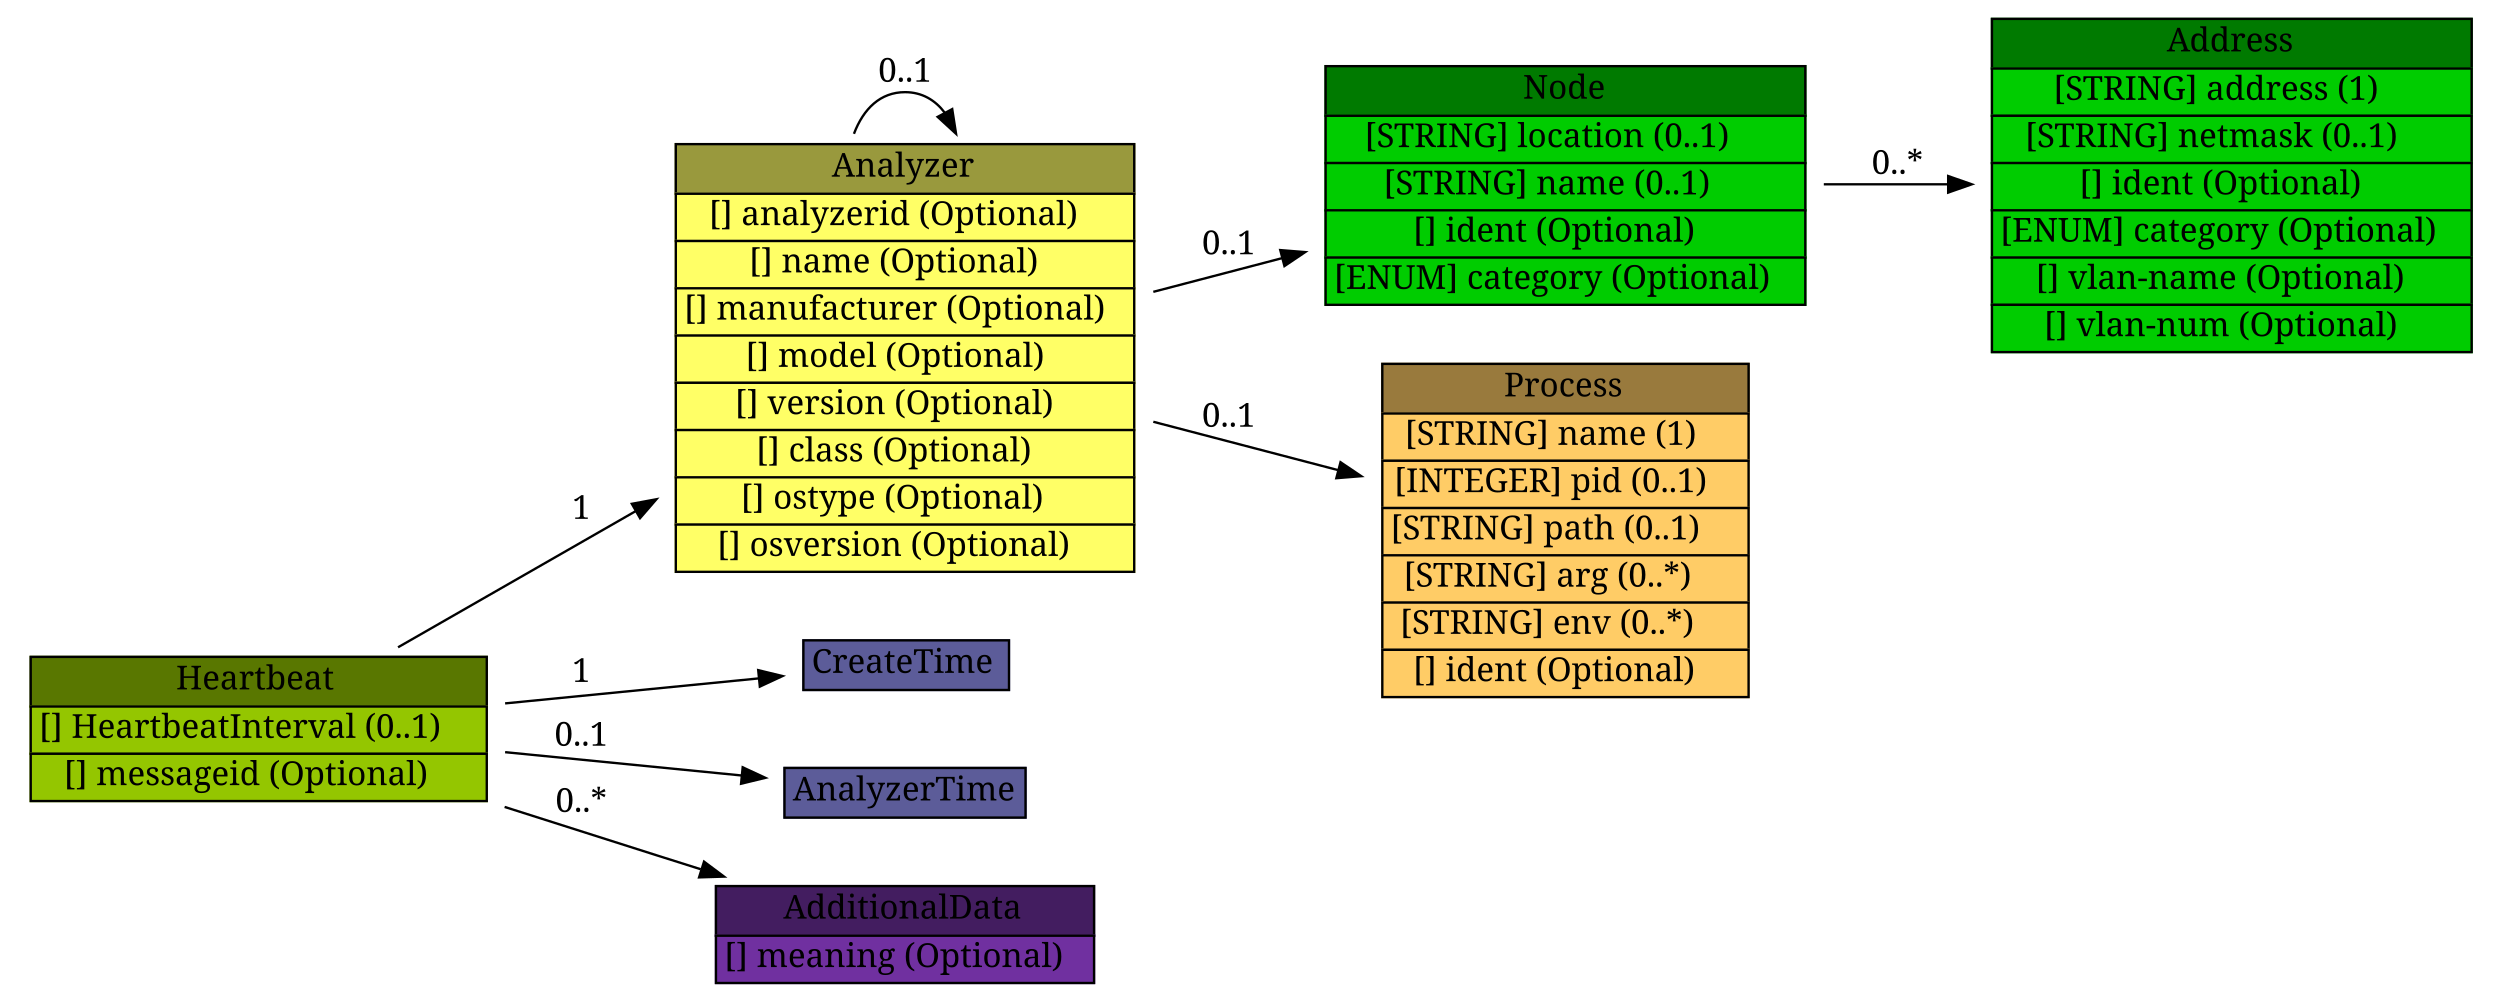
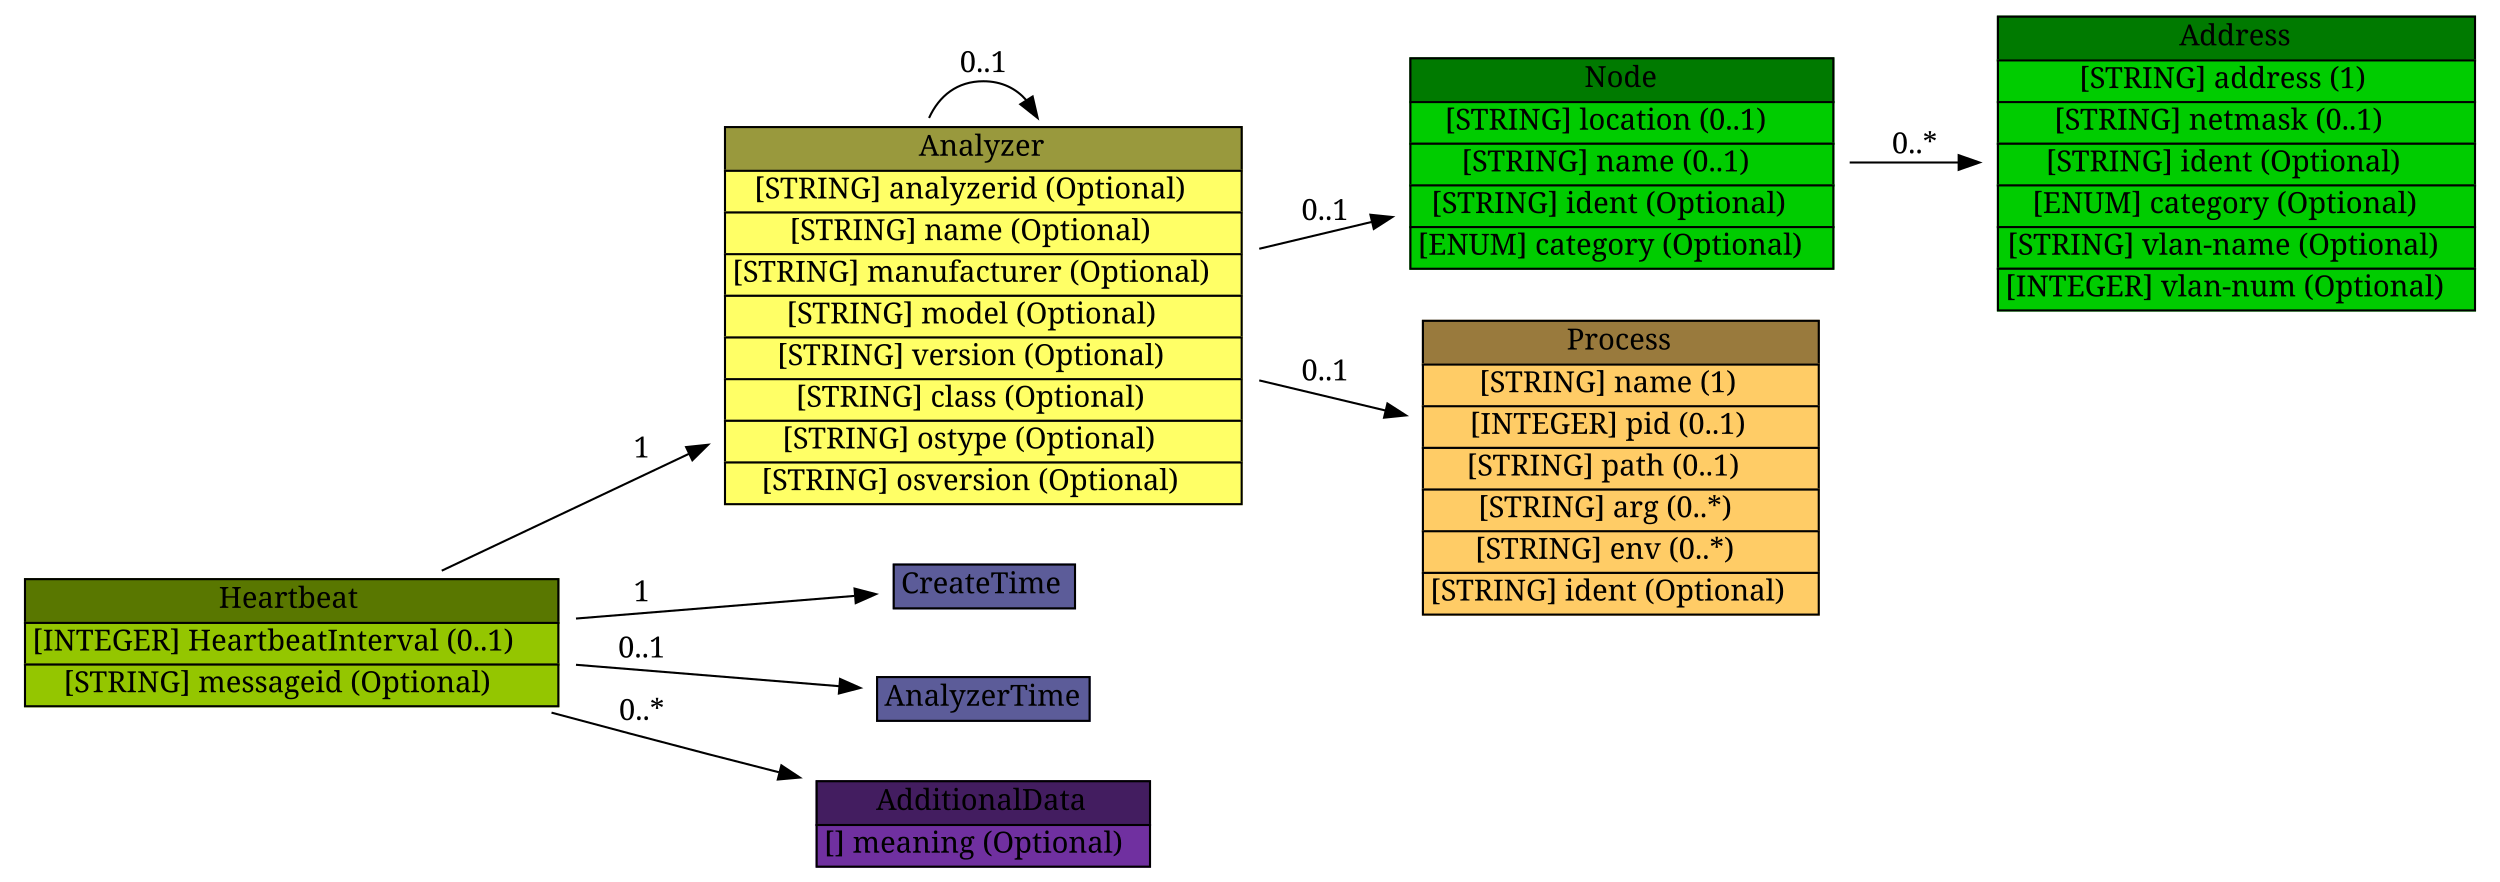
- <svg xmlns="http://www.w3.org/2000/svg" xmlns:xlink="http://www.w3.org/1999/xlink" width="1058pt" height="423pt" viewBox="0.00 0.00 1058.00 423.00">
+ <svg xmlns="http://www.w3.org/2000/svg" xmlns:xlink="http://www.w3.org/1999/xlink" width="1200pt" height="423pt" viewBox="0.00 0.00 1200.00 423.00">
  <g id="graph1" class="graph" transform="scale(1 1) rotate(0) translate(4 419)">
-     <polygon fill="white" stroke="white" points="-4,5 -4,-419 1055,-419 1055,5 -4,5" />
+     <polygon fill="white" stroke="white" points="-4,5 -4,-419 1197,-419 1197,5 -4,5" />
    <g id="node1" class="node">
      <a xlink:href="#" xlink:title="Analyzers use Heartbeat messages to indicate their current status to managers. Heartbeats are intended to be sent in a regular period, say, every ten minutes or every hour. The receipt of a Heartbeat message from an analyzer indicates to the manager that the analyzer is up and running; lack of a Heartbeat message (or more likely, lack of some number of consecutive Heartbeat messages) indicates that the analyzer or its network connection has failed. ">
-         <polygon fill="#597700" stroke="#597700" points="9,-120 9,-141 202,-141 202,-120 9,-120" />
-         <polygon fill="none" stroke="black" points="9,-120 9,-141 202,-141 202,-120 9,-120" />
-         <text text-anchor="start" x="70.5" y="-127.233" font-family="Times Roman,serif" font-size="14.00">Heartbeat</text>
+         <polygon fill="#597700" stroke="#597700" points="8,-120 8,-141 264,-141 264,-120 8,-120" />
+         <polygon fill="none" stroke="black" points="8,-120 8,-141 264,-141 264,-120 8,-120" />
+         <text text-anchor="start" x="101" y="-127.233" font-family="Times Roman,serif" font-size="14.00">Heartbeat</text>
      </a>
      <a xlink:href="#" xlink:title="The interval in seconds at which heartbeats are generated.">
-         <polygon fill="#94c600" stroke="#94c600" points="9,-100 9,-120 202,-120 202,-100 9,-100" />
-         <polygon fill="none" stroke="black" points="9,-100 9,-120 202,-120 202,-100 9,-100" />
-         <text text-anchor="start" x="12.5" y="-106.733" font-family="Times Roman,serif" font-size="14.00">[] HeartbeatInterval (0..1) </text>
+         <polygon fill="#94c600" stroke="#94c600" points="8,-100 8,-120 264,-120 264,-100 8,-100" />
+         <polygon fill="none" stroke="black" points="8,-100 8,-120 264,-120 264,-100 8,-100" />
+         <text text-anchor="start" x="11.5" y="-106.733" font-family="Times Roman,serif" font-size="14.00">[INTEGER] HeartbeatInterval (0..1) </text>
      </a>
      <a xlink:href="#" xlink:title="A unique identifier for the heartbeat; see Section 3.2.9.">
-         <polygon fill="#94c600" stroke="#94c600" points="9,-80 9,-100 202,-100 202,-80 9,-80" />
-         <polygon fill="none" stroke="black" points="9,-80 9,-100 202,-100 202,-80 9,-80" />
-         <text text-anchor="start" x="23" y="-86.733" font-family="Times Roman,serif" font-size="14.00">[] messageid (Optional) </text>
+         <polygon fill="#94c600" stroke="#94c600" points="8,-80 8,-100 264,-100 264,-80 8,-80" />
+         <polygon fill="none" stroke="black" points="8,-80 8,-100 264,-100 264,-80 8,-80" />
+         <text text-anchor="start" x="26.5" y="-86.733" font-family="Times Roman,serif" font-size="14.00">[STRING] messageid (Optional) </text>
      </a>
    </g>
    <g id="node2" class="node">
      <a xlink:href="#" xlink:title="The Analyzer class identifies the analyzer from which the Alert or Heartbeat message originates. Only one analyzer may be encoded for each alert or heartbeat, and that MUST be the analyzer at which the alert or heartbeat originated. Although the IDMEF data model does not prevent the use of hierarchical intrusion detection systems (where alerts get relayed up the tree), it does not provide any way to record the identity of the &quot;relay&quot; analyzers along the path from the originating analyzer to the manager that ultimately receives the alert. ">
-         <polygon fill="#99993d" stroke="#99993d" points="282,-337 282,-358 476,-358 476,-337 282,-337" />
-         <polygon fill="none" stroke="black" points="282,-337 282,-358 476,-358 476,-337 282,-337" />
-         <text text-anchor="start" x="348" y="-344.233" font-family="Times Roman,serif" font-size="14.00">Analyzer</text>
+         <polygon fill="#99993d" stroke="#99993d" points="344,-337 344,-358 592,-358 592,-337 344,-337" />
+         <polygon fill="none" stroke="black" points="344,-337 344,-358 592,-358 592,-337 344,-337" />
+         <text text-anchor="start" x="437" y="-344.233" font-family="Times Roman,serif" font-size="14.00">Analyzer</text>
      </a>
      <a xlink:href="#" xlink:title="(but see below).  A unique identifier for the analyzer; see Section 3.2.9.">
-         <polygon fill="#ffff66" stroke="#ffff66" points="282,-317 282,-337 476,-337 476,-317 282,-317" />
-         <polygon fill="none" stroke="black" points="282,-317 282,-337 476,-337 476,-317 282,-317" />
-         <text text-anchor="start" x="296" y="-323.733" font-family="Times Roman,serif" font-size="14.00">[] analyzerid (Optional) </text>
+         <polygon fill="#ffff66" stroke="#ffff66" points="344,-317 344,-337 592,-337 592,-317 344,-317" />
+         <polygon fill="none" stroke="black" points="344,-317 344,-337 592,-337 592,-317 344,-317" />
+         <text text-anchor="start" x="358" y="-323.733" font-family="Times Roman,serif" font-size="14.00">[STRING] analyzerid (Optional) </text>
      </a>
      <a xlink:href="#" xlink:title="An explicit name for the analyzer that may be easier to understand than the analyzerid.">
-         <polygon fill="#ffff66" stroke="#ffff66" points="282,-297 282,-317 476,-317 476,-297 282,-297" />
-         <polygon fill="none" stroke="black" points="282,-297 282,-317 476,-317 476,-297 282,-297" />
-         <text text-anchor="start" x="313" y="-303.733" font-family="Times Roman,serif" font-size="14.00">[] name (Optional) </text>
+         <polygon fill="#ffff66" stroke="#ffff66" points="344,-297 344,-317 592,-317 592,-297 344,-297" />
+         <polygon fill="none" stroke="black" points="344,-297 344,-317 592,-317 592,-297 344,-297" />
+         <text text-anchor="start" x="375" y="-303.733" font-family="Times Roman,serif" font-size="14.00">[STRING] name (Optional) </text>
      </a>
      <a xlink:href="#" xlink:title="The manufacturer of the analyzer software and/or hardware.">
-         <polygon fill="#ffff66" stroke="#ffff66" points="282,-277 282,-297 476,-297 476,-277 282,-277" />
-         <polygon fill="none" stroke="black" points="282,-277 282,-297 476,-297 476,-277 282,-277" />
-         <text text-anchor="start" x="285.5" y="-283.733" font-family="Times Roman,serif" font-size="14.00">[] manufacturer (Optional) </text>
+         <polygon fill="#ffff66" stroke="#ffff66" points="344,-277 344,-297 592,-297 592,-277 344,-277" />
+         <polygon fill="none" stroke="black" points="344,-277 344,-297 592,-297 592,-277 344,-277" />
+         <text text-anchor="start" x="347.5" y="-283.733" font-family="Times Roman,serif" font-size="14.00">[STRING] manufacturer (Optional) </text>
      </a>
      <a xlink:href="#" xlink:title="The model name/number of the analyzer software and/or hardware.">
-         <polygon fill="#ffff66" stroke="#ffff66" points="282,-257 282,-277 476,-277 476,-257 282,-257" />
-         <polygon fill="none" stroke="black" points="282,-257 282,-277 476,-277 476,-257 282,-257" />
-         <text text-anchor="start" x="311.5" y="-263.733" font-family="Times Roman,serif" font-size="14.00">[] model (Optional) </text>
+         <polygon fill="#ffff66" stroke="#ffff66" points="344,-257 344,-277 592,-277 592,-257 344,-257" />
+         <polygon fill="none" stroke="black" points="344,-257 344,-277 592,-277 592,-257 344,-257" />
+         <text text-anchor="start" x="373.5" y="-263.733" font-family="Times Roman,serif" font-size="14.00">[STRING] model (Optional) </text>
      </a>
      <a xlink:href="#" xlink:title="The version number of the analyzer software and/or hardware.">
-         <polygon fill="#ffff66" stroke="#ffff66" points="282,-237 282,-257 476,-257 476,-237 282,-237" />
-         <polygon fill="none" stroke="black" points="282,-237 282,-257 476,-257 476,-237 282,-237" />
-         <text text-anchor="start" x="307" y="-243.733" font-family="Times Roman,serif" font-size="14.00">[] version (Optional) </text>
+         <polygon fill="#ffff66" stroke="#ffff66" points="344,-237 344,-257 592,-257 592,-237 344,-237" />
+         <polygon fill="none" stroke="black" points="344,-237 344,-257 592,-257 592,-237 344,-237" />
+         <text text-anchor="start" x="369" y="-243.733" font-family="Times Roman,serif" font-size="14.00">[STRING] version (Optional) </text>
      </a>
      <a xlink:href="#" xlink:title="The class of analyzer software and/or hardware.">
-         <polygon fill="#ffff66" stroke="#ffff66" points="282,-217 282,-237 476,-237 476,-217 282,-217" />
-         <polygon fill="none" stroke="black" points="282,-217 282,-237 476,-237 476,-217 282,-217" />
-         <text text-anchor="start" x="316" y="-223.733" font-family="Times Roman,serif" font-size="14.00">[] class (Optional) </text>
+         <polygon fill="#ffff66" stroke="#ffff66" points="344,-217 344,-237 592,-237 592,-217 344,-217" />
+         <polygon fill="none" stroke="black" points="344,-217 344,-237 592,-237 592,-217 344,-217" />
+         <text text-anchor="start" x="378" y="-223.733" font-family="Times Roman,serif" font-size="14.00">[STRING] class (Optional) </text>
      </a>
      <a xlink:href="#" xlink:title="Operating system name.  On POSIX 1003.1 compliant systems, this is the value returned in utsname.sysname by the uname() system call, or the output of the &quot;uname -s&quot; command.">
-         <polygon fill="#ffff66" stroke="#ffff66" points="282,-197 282,-217 476,-217 476,-197 282,-197" />
-         <polygon fill="none" stroke="black" points="282,-197 282,-217 476,-217 476,-197 282,-197" />
-         <text text-anchor="start" x="309.5" y="-203.733" font-family="Times Roman,serif" font-size="14.00">[] ostype (Optional) </text>
+         <polygon fill="#ffff66" stroke="#ffff66" points="344,-197 344,-217 592,-217 592,-197 344,-197" />
+         <polygon fill="none" stroke="black" points="344,-197 344,-217 592,-217 592,-197 344,-197" />
+         <text text-anchor="start" x="371.5" y="-203.733" font-family="Times Roman,serif" font-size="14.00">[STRING] ostype (Optional) </text>
      </a>
      <a xlink:href="#" xlink:title="Operating system version.  On POSIX 1003.1 compliant systems, this is the value returned in utsname.release by the uname() system call, or the output of the &quot;uname -r&quot; command.">
-         <polygon fill="#ffff66" stroke="#ffff66" points="282,-177 282,-197 476,-197 476,-177 282,-177" />
-         <polygon fill="none" stroke="black" points="282,-177 282,-197 476,-197 476,-177 282,-177" />
-         <text text-anchor="start" x="299.5" y="-183.733" font-family="Times Roman,serif" font-size="14.00">[] osversion (Optional) </text>
+         <polygon fill="#ffff66" stroke="#ffff66" points="344,-177 344,-197 592,-197 592,-177 344,-177" />
+         <polygon fill="none" stroke="black" points="344,-177 344,-197 592,-197 592,-177 344,-177" />
+         <text text-anchor="start" x="361.5" y="-183.733" font-family="Times Roman,serif" font-size="14.00">[STRING] osversion (Optional) </text>
      </a>
    </g>
    <g id="edge10" class="edge">
-       <path fill="none" stroke="black" d="M164.454,-145.067C193.909,-161.944 230.494,-182.907 265.063,-202.715" />
-       <polygon fill="black" stroke="black" points="263.386,-205.788 273.802,-207.722 266.866,-199.714 263.386,-205.788" />
-       <text text-anchor="middle" x="242" y="-199.4" font-family="Times Roman,serif" font-size="14.00">1</text>
+       <path fill="none" stroke="black" d="M208.039,-145.067C242.79,-161.5 285.733,-181.807 326.635,-201.15" />
+       <polygon fill="black" stroke="black" points="325.339,-204.408 335.876,-205.519 328.332,-198.08 325.339,-204.408" />
+       <text text-anchor="middle" x="304" y="-199.4" font-family="Times Roman,serif" font-size="14.00">1</text>
    </g>
    <g id="node11" class="node">
      <a xlink:href="#" xlink:title="The CreateTime class is used to indicate the date and time the alert or heartbeat was created by the analyzer. ">
-         <polygon fill="#5c5c99" stroke="#5c5c99" points="336,-127 336,-148 423,-148 423,-127 336,-127" />
-         <polygon fill="none" stroke="black" points="336,-127 336,-148 423,-148 423,-127 336,-127" />
-         <text text-anchor="start" x="339.5" y="-134.233" font-family="Times Roman,serif" font-size="14.00">CreateTime</text>
+         <polygon fill="#5c5c99" stroke="#5c5c99" points="425,-127 425,-148 512,-148 512,-127 425,-127" />
+         <polygon fill="none" stroke="black" points="425,-127 425,-148 512,-148 512,-127 425,-127" />
+         <text text-anchor="start" x="428.5" y="-134.233" font-family="Times Roman,serif" font-size="14.00">CreateTime</text>
      </a>
    </g>
    <g id="edge12" class="edge">
-       <path fill="none" stroke="black" d="M209.76,-121.323C246.022,-124.896 285.479,-128.784 317.166,-131.907" />
-       <polygon fill="black" stroke="black" points="316.872,-135.395 327.167,-132.892 317.558,-128.428 316.872,-135.395" />
-       <text text-anchor="middle" x="242" y="-130.4" font-family="Times Roman,serif" font-size="14.00">1</text>
+       <path fill="none" stroke="black" d="M272.474,-122.099C318.902,-125.875 368.514,-129.909 406.146,-132.97" />
+       <polygon fill="black" stroke="black" points="406.179,-136.484 416.43,-133.806 406.746,-129.507 406.179,-136.484" />
+       <text text-anchor="middle" x="304" y="-130.4" font-family="Times Roman,serif" font-size="14.00">1</text>
    </g>
    <g id="node13" class="node">
      <a xlink:href="#" xlink:title="The AnalyzerTime class is used to indicate the current date and time on the analyzer. Its values should be filled in as late as possible in the message transmission process, ideally immediately before placing the message &quot;on the wire&quot;. ">
-         <polygon fill="#5c5c99" stroke="#5c5c99" points="328,-73 328,-94 430,-94 430,-73 328,-73" />
-         <polygon fill="none" stroke="black" points="328,-73 328,-94 430,-94 430,-73 328,-73" />
-         <text text-anchor="start" x="331.5" y="-80.233" font-family="Times Roman,serif" font-size="14.00">AnalyzerTime</text>
+         <polygon fill="#5c5c99" stroke="#5c5c99" points="417,-73 417,-94 519,-94 519,-73 417,-73" />
+         <polygon fill="none" stroke="black" points="417,-73 417,-94 519,-94 519,-73 417,-73" />
+         <text text-anchor="start" x="420.5" y="-80.233" font-family="Times Roman,serif" font-size="14.00">AnalyzerTime</text>
      </a>
    </g>
    <g id="edge14" class="edge">
-       <path fill="none" stroke="black" d="M209.76,-100.677C243.287,-97.373 279.543,-93.8 309.866,-90.812" />
-       <polygon fill="black" stroke="black" points="310.301,-94.287 319.909,-89.823 309.614,-87.32 310.301,-94.287" />
-       <text text-anchor="middle" x="242" y="-103.4" font-family="Times Roman,serif" font-size="14.00">0..1</text>
+       <path fill="none" stroke="black" d="M272.474,-99.901C315.96,-96.365 362.238,-92.601 398.85,-89.624" />
+       <polygon fill="black" stroke="black" points="399.226,-93.105 408.91,-88.805 398.659,-86.128 399.226,-93.105" />
+       <text text-anchor="middle" x="304" y="-103.4" font-family="Times Roman,serif" font-size="14.00">0..1</text>
    </g>
    <g id="node15" class="node">
      <a xlink:href="#" xlink:title="The AdditionalData class is used to provide information that cannot be represented by the data model. AdditionalData can be used to provide atomic data (integers, strings, etc.) in cases where only small amounts of additional information need to be sent; it can also be used to extend the data model and the DTD to support the transmission of complex data (such as packet headers). Detailed instructions for extending the data model and the DTD are provided in Section 5. ">
-         <polygon fill="#431d60" stroke="#431d60" points="299,-23 299,-44 459,-44 459,-23 299,-23" />
-         <polygon fill="none" stroke="black" points="299,-23 299,-44 459,-44 459,-23 299,-23" />
-         <text text-anchor="start" x="327.5" y="-30.233" font-family="Times Roman,serif" font-size="14.00">AdditionalData</text>
+         <polygon fill="#431d60" stroke="#431d60" points="388,-23 388,-44 548,-44 548,-23 388,-23" />
+         <polygon fill="none" stroke="black" points="388,-23 388,-44 548,-44 548,-23 388,-23" />
+         <text text-anchor="start" x="416.5" y="-30.233" font-family="Times Roman,serif" font-size="14.00">AdditionalData</text>
      </a>
      <a xlink:href="#" xlink:title="A string describing the meaning of the element content. These values will be vendor/implementation dependent; the method for ensuring that managers understand the strings sent by analyzers is outside the scope of this specification.  A list of acceptable meaning keywords is not within the scope of the document, although later versions may undertake to establish such a list.">
-         <polygon fill="#7030a0" stroke="#7030a0" points="299,-3 299,-23 459,-23 459,-3 299,-3" />
-         <polygon fill="none" stroke="black" points="299,-3 299,-23 459,-23 459,-3 299,-3" />
-         <text text-anchor="start" x="302.5" y="-9.733" font-family="Times Roman,serif" font-size="14.00">[] meaning (Optional) </text>
+         <polygon fill="#7030a0" stroke="#7030a0" points="388,-3 388,-23 548,-23 548,-3 388,-3" />
+         <polygon fill="none" stroke="black" points="388,-3 388,-23 548,-23 548,-3 388,-3" />
+         <text text-anchor="start" x="391.5" y="-9.733" font-family="Times Roman,serif" font-size="14.00">[] meaning (Optional) </text>
      </a>
    </g>
    <g id="edge16" class="edge">
-       <path fill="none" stroke="black" d="M209.551,-77.508C230.87,-70.702 253.153,-63.607 274,-57 280.037,-55.087 286.27,-53.116 292.548,-51.135" />
-       <polygon fill="black" stroke="black" points="293.944,-54.364 302.428,-48.019 291.839,-47.688 293.944,-54.364" />
-       <text text-anchor="middle" x="242" y="-75.4" font-family="Times Roman,serif" font-size="14.00">0..*</text>
+       <path fill="none" stroke="black" d="M260.729,-76.936C285.64,-70.242 311.634,-63.335 336,-57 346.963,-54.15 358.451,-51.21 369.881,-48.313" />
+       <polygon fill="black" stroke="black" points="371.06,-51.625 379.897,-45.782 369.345,-44.839 371.06,-51.625" />
+       <text text-anchor="middle" x="304" y="-73.4" font-family="Times Roman,serif" font-size="14.00">0..*</text>
    </g>
    <g id="edge8" class="edge">
-       <path fill="none" stroke="black" d="M357.391,-362.373C361.438,-373.068 368.641,-380 379,-380 386.122,-380 391.752,-376.724 395.891,-371.201" />
-       <polygon fill="black" stroke="black" points="398.982,-372.842 400.609,-362.373 392.808,-369.542 398.982,-372.842" />
-       <text text-anchor="middle" x="379" y="-384.4" font-family="Times Roman,serif" font-size="14.00">0..1</text>
+       <path fill="none" stroke="black" d="M441.942,-362.373C446.822,-373.068 455.508,-380 468,-380 476.784,-380 483.685,-376.573 488.706,-370.821" />
+       <polygon fill="black" stroke="black" points="491.662,-372.693 494.058,-362.373 485.749,-368.947 491.662,-372.693" />
+       <text text-anchor="middle" x="468" y="-384.4" font-family="Times Roman,serif" font-size="14.00">0..1</text>
    </g>
    <g id="node3" class="node">
      <a xlink:href="#" xlink:title="The Node class is used to identify hosts and other network devices (routers, switches, etc.). ">
-         <polygon fill="#007a00" stroke="#007a00" points="557,-370 557,-391 760,-391 760,-370 557,-370" />
-         <polygon fill="none" stroke="black" points="557,-370 557,-391 760,-391 760,-370 557,-370" />
-         <text text-anchor="start" x="640.5" y="-377.233" font-family="Times Roman,serif" font-size="14.00">Node</text>
+         <polygon fill="#007a00" stroke="#007a00" points="673,-370 673,-391 876,-391 876,-370 673,-370" />
+         <polygon fill="none" stroke="black" points="673,-370 673,-391 876,-391 876,-370 673,-370" />
+         <text text-anchor="start" x="756.5" y="-377.233" font-family="Times Roman,serif" font-size="14.00">Node</text>
      </a>
      <a xlink:href="#" xlink:title="The location of the equipment.">
-         <polygon fill="#00cc00" stroke="#00cc00" points="557,-350 557,-370 760,-370 760,-350 557,-350" />
-         <polygon fill="none" stroke="black" points="557,-350 557,-370 760,-370 760,-350 557,-350" />
-         <text text-anchor="start" x="573.5" y="-356.733" font-family="Times Roman,serif" font-size="14.00">[STRING] location (0..1) </text>
+         <polygon fill="#00cc00" stroke="#00cc00" points="673,-350 673,-370 876,-370 876,-350 673,-350" />
+         <polygon fill="none" stroke="black" points="673,-350 673,-370 876,-370 876,-350 673,-350" />
+         <text text-anchor="start" x="689.5" y="-356.733" font-family="Times Roman,serif" font-size="14.00">[STRING] location (0..1) </text>
      </a>
      <a xlink:href="#" xlink:title="The name of the equipment.  This information MUST be provided if no Address information is given.">
-         <polygon fill="#00cc00" stroke="#00cc00" points="557,-330 557,-350 760,-350 760,-330 557,-330" />
-         <polygon fill="none" stroke="black" points="557,-330 557,-350 760,-350 760,-330 557,-330" />
-         <text text-anchor="start" x="581.5" y="-336.733" font-family="Times Roman,serif" font-size="14.00">[STRING] name (0..1) </text>
+         <polygon fill="#00cc00" stroke="#00cc00" points="673,-330 673,-350 876,-350 876,-330 673,-330" />
+         <polygon fill="none" stroke="black" points="673,-330 673,-350 876,-350 876,-330 673,-330" />
+         <text text-anchor="start" x="697.5" y="-336.733" font-family="Times Roman,serif" font-size="14.00">[STRING] name (0..1) </text>
      </a>
      <a xlink:href="#" xlink:title="A unique identifier for the node; see Section 3.2.9.">
-         <polygon fill="#00cc00" stroke="#00cc00" points="557,-310 557,-330 760,-330 760,-310 557,-310" />
-         <polygon fill="none" stroke="black" points="557,-310 557,-330 760,-330 760,-310 557,-310" />
-         <text text-anchor="start" x="594" y="-316.733" font-family="Times Roman,serif" font-size="14.00">[] ident (Optional) </text>
+         <polygon fill="#00cc00" stroke="#00cc00" points="673,-310 673,-330 876,-330 876,-310 673,-310" />
+         <polygon fill="none" stroke="black" points="673,-310 673,-330 876,-330 876,-310 673,-310" />
+         <text text-anchor="start" x="683" y="-316.733" font-family="Times Roman,serif" font-size="14.00">[STRING] ident (Optional) </text>
      </a>
      <a xlink:href="#" xlink:title="The &quot;domain&quot; from which the name information was obtained, if relevant.  The permitted values for this attribute are shown in the table below.  The default value is &quot;unknown&quot;. (See also Section 10 for extensions to the table.)">
-         <polygon fill="#00cc00" stroke="#00cc00" points="557,-290 557,-310 760,-310 760,-290 557,-290" />
-         <polygon fill="none" stroke="black" points="557,-290 557,-310 760,-310 760,-290 557,-290" />
-         <text text-anchor="start" x="560.5" y="-296.733" font-family="Times Roman,serif" font-size="14.00">[ENUM] category (Optional) </text>
+         <polygon fill="#00cc00" stroke="#00cc00" points="673,-290 673,-310 876,-310 876,-290 673,-290" />
+         <polygon fill="none" stroke="black" points="673,-290 673,-310 876,-310 876,-290 673,-290" />
+         <text text-anchor="start" x="676.5" y="-296.733" font-family="Times Roman,serif" font-size="14.00">[ENUM] category (Optional) </text>
      </a>
    </g>
    <g id="edge4" class="edge">
-       <path fill="none" stroke="black" d="M484.08,-295.494C501.888,-300.153 520.493,-305.022 538.635,-309.768" />
-       <polygon fill="black" stroke="black" points="537.803,-313.168 548.364,-312.314 539.575,-306.396 537.803,-313.168" />
-       <text text-anchor="middle" x="516" y="-311.4" font-family="Times Roman,serif" font-size="14.00">0..1</text>
+       <path fill="none" stroke="black" d="M600.436,-299.594C618.426,-303.886 636.802,-308.27 654.545,-312.503" />
+       <polygon fill="black" stroke="black" points="653.791,-315.921 664.331,-314.837 655.416,-309.112 653.791,-315.921" />
+       <text text-anchor="middle" x="632" y="-313.4" font-family="Times Roman,serif" font-size="14.00">0..1</text>
    </g>
    <g id="node7" class="node">
      <a xlink:href="#" xlink:title="The Process class is used to describe processes being executed on sources, targets, and analyzers. ">
-         <polygon fill="#997a3d" stroke="#997a3d" points="581,-244 581,-265 736,-265 736,-244 581,-244" />
-         <polygon fill="none" stroke="black" points="581,-244 581,-265 736,-265 736,-244 581,-244" />
-         <text text-anchor="start" x="632.5" y="-251.233" font-family="Times Roman,serif" font-size="14.00">Process</text>
+         <polygon fill="#997a3d" stroke="#997a3d" points="679,-244 679,-265 869,-265 869,-244 679,-244" />
+         <polygon fill="none" stroke="black" points="679,-244 679,-265 869,-265 869,-244 679,-244" />
+         <text text-anchor="start" x="748" y="-251.233" font-family="Times Roman,serif" font-size="14.00">Process</text>
      </a>
      <a xlink:href="#" xlink:title="The name of the program being executed. This is a short name; path and argument information are provided elsewhere.">
-         <polygon fill="#ffcc66" stroke="#ffcc66" points="581,-224 581,-244 736,-244 736,-224 581,-224" />
-         <polygon fill="none" stroke="black" points="581,-224 581,-244 736,-244 736,-224 581,-224" />
-         <text text-anchor="start" x="590.5" y="-230.733" font-family="Times Roman,serif" font-size="14.00">[STRING] name (1) </text>
+         <polygon fill="#ffcc66" stroke="#ffcc66" points="679,-224 679,-244 869,-244 869,-224 679,-224" />
+         <polygon fill="none" stroke="black" points="679,-224 679,-244 869,-244 869,-224 679,-224" />
+         <text text-anchor="start" x="706" y="-230.733" font-family="Times Roman,serif" font-size="14.00">[STRING] name (1) </text>
      </a>
      <a xlink:href="#" xlink:title="The process identifier of the process.">
-         <polygon fill="#ffcc66" stroke="#ffcc66" points="581,-204 581,-224 736,-224 736,-204 581,-204" />
-         <polygon fill="none" stroke="black" points="581,-204 581,-224 736,-224 736,-204 581,-204" />
-         <text text-anchor="start" x="586" y="-210.733" font-family="Times Roman,serif" font-size="14.00">[INTEGER] pid (0..1) </text>
+         <polygon fill="#ffcc66" stroke="#ffcc66" points="679,-204 679,-224 869,-224 869,-204 679,-204" />
+         <polygon fill="none" stroke="black" points="679,-204 679,-224 869,-224 869,-204 679,-204" />
+         <text text-anchor="start" x="701.5" y="-210.733" font-family="Times Roman,serif" font-size="14.00">[INTEGER] pid (0..1) </text>
      </a>
      <a xlink:href="#" xlink:title="The full path of the program being executed.">
-         <polygon fill="#ffcc66" stroke="#ffcc66" points="581,-184 581,-204 736,-204 736,-184 581,-184" />
-         <polygon fill="none" stroke="black" points="581,-184 581,-204 736,-204 736,-184 581,-184" />
-         <text text-anchor="start" x="584.5" y="-190.733" font-family="Times Roman,serif" font-size="14.00">[STRING] path (0..1) </text>
+         <polygon fill="#ffcc66" stroke="#ffcc66" points="679,-184 679,-204 869,-204 869,-184 679,-184" />
+         <polygon fill="none" stroke="black" points="679,-184 679,-204 869,-204 869,-184 679,-184" />
+         <text text-anchor="start" x="700" y="-190.733" font-family="Times Roman,serif" font-size="14.00">[STRING] path (0..1) </text>
      </a>
      <a xlink:href="#" xlink:title="A command-line argument to the program. Multiple arguments may be specified (they are assumed to have occurred in the same order they are provided) with multiple uses of arg.">
-         <polygon fill="#ffcc66" stroke="#ffcc66" points="581,-164 581,-184 736,-184 736,-164 581,-164" />
-         <polygon fill="none" stroke="black" points="581,-164 581,-184 736,-184 736,-164 581,-164" />
-         <text text-anchor="start" x="590" y="-170.733" font-family="Times Roman,serif" font-size="14.00">[STRING] arg (0..*) </text>
+         <polygon fill="#ffcc66" stroke="#ffcc66" points="679,-164 679,-184 869,-184 869,-164 679,-164" />
+         <polygon fill="none" stroke="black" points="679,-164 679,-184 869,-184 869,-164 679,-164" />
+         <text text-anchor="start" x="705.5" y="-170.733" font-family="Times Roman,serif" font-size="14.00">[STRING] arg (0..*) </text>
      </a>
      <a xlink:href="#" xlink:title="An environment string associated with the process; generally of the format &quot;VARIABLE=value&quot;.  Multiple environment strings may be specified with multiple uses of env.">
-         <polygon fill="#ffcc66" stroke="#ffcc66" points="581,-144 581,-164 736,-164 736,-144 581,-144" />
-         <polygon fill="none" stroke="black" points="581,-144 581,-164 736,-164 736,-144 581,-144" />
-         <text text-anchor="start" x="588.5" y="-150.733" font-family="Times Roman,serif" font-size="14.00">[STRING] env (0..*) </text>
+         <polygon fill="#ffcc66" stroke="#ffcc66" points="679,-144 679,-164 869,-164 869,-144 679,-144" />
+         <polygon fill="none" stroke="black" points="679,-144 679,-164 869,-164 869,-144 679,-144" />
+         <text text-anchor="start" x="704" y="-150.733" font-family="Times Roman,serif" font-size="14.00">[STRING] env (0..*) </text>
      </a>
      <a xlink:href="#" xlink:title="A unique identifier for the process; see Section 3.2.9.">
-         <polygon fill="#ffcc66" stroke="#ffcc66" points="581,-124 581,-144 736,-144 736,-124 581,-124" />
-         <polygon fill="none" stroke="black" points="581,-124 581,-144 736,-144 736,-124 581,-124" />
-         <text text-anchor="start" x="594" y="-130.733" font-family="Times Roman,serif" font-size="14.00">[] ident (Optional) </text>
+         <polygon fill="#ffcc66" stroke="#ffcc66" points="679,-124 679,-144 869,-144 869,-124 679,-124" />
+         <polygon fill="none" stroke="black" points="679,-124 679,-144 869,-144 869,-124 679,-124" />
+         <text text-anchor="start" x="682.5" y="-130.733" font-family="Times Roman,serif" font-size="14.00">[STRING] ident (Optional) </text>
      </a>
    </g>
    <g id="edge6" class="edge">
-       <path fill="none" stroke="black" d="M484.08,-240.506C509.717,-233.798 537.009,-226.657 562.188,-220.069" />
-       <polygon fill="black" stroke="black" points="563.306,-223.394 572.095,-217.477 561.534,-216.622 563.306,-223.394" />
-       <text text-anchor="middle" x="516" y="-238.4" font-family="Times Roman,serif" font-size="14.00">0..1</text>
+       <path fill="none" stroke="black" d="M600.436,-236.406C620.61,-231.593 641.27,-226.664 660.978,-221.963" />
+       <polygon fill="black" stroke="black" points="661.964,-225.326 670.879,-219.601 660.34,-218.517 661.964,-225.326" />
+       <text text-anchor="middle" x="632" y="-236.4" font-family="Times Roman,serif" font-size="14.00">0..1</text>
    </g>
    <g id="node4" class="node">
      <a xlink:href="#" xlink:title="The Address class is used to represent network, hardware, and application addresses. ">
-         <polygon fill="#007a00" stroke="#007a00" points="839,-390 839,-411 1042,-411 1042,-390 839,-390" />
-         <polygon fill="none" stroke="black" points="839,-390 839,-411 1042,-411 1042,-390 839,-390" />
-         <text text-anchor="start" x="913" y="-397.233" font-family="Times Roman,serif" font-size="14.00">Address</text>
+         <polygon fill="#007a00" stroke="#007a00" points="955,-390 955,-411 1184,-411 1184,-390 955,-390" />
+         <polygon fill="none" stroke="black" points="955,-390 955,-411 1184,-411 1184,-390 955,-390" />
+         <text text-anchor="start" x="1042" y="-397.233" font-family="Times Roman,serif" font-size="14.00">Address</text>
      </a>
      <a xlink:href="#" xlink:title="The address information.  The format of this data is governed by the category attribute.">
-         <polygon fill="#00cc00" stroke="#00cc00" points="839,-370 839,-390 1042,-390 1042,-370 839,-370" />
-         <polygon fill="none" stroke="black" points="839,-370 839,-390 1042,-390 1042,-370 839,-370" />
-         <text text-anchor="start" x="865" y="-376.733" font-family="Times Roman,serif" font-size="14.00">[STRING] address (1) </text>
+         <polygon fill="#00cc00" stroke="#00cc00" points="955,-370 955,-390 1184,-390 1184,-370 955,-370" />
+         <polygon fill="none" stroke="black" points="955,-370 955,-390 1184,-390 1184,-370 955,-370" />
+         <text text-anchor="start" x="994" y="-376.733" font-family="Times Roman,serif" font-size="14.00">[STRING] address (1) </text>
      </a>
      <a xlink:href="#" xlink:title="The network mask for the address, if appropriate.">
-         <polygon fill="#00cc00" stroke="#00cc00" points="839,-350 839,-370 1042,-370 1042,-350 839,-350" />
-         <polygon fill="none" stroke="black" points="839,-350 839,-370 1042,-370 1042,-350 839,-350" />
-         <text text-anchor="start" x="853" y="-356.733" font-family="Times Roman,serif" font-size="14.00">[STRING] netmask (0..1) </text>
+         <polygon fill="#00cc00" stroke="#00cc00" points="955,-350 955,-370 1184,-370 1184,-350 955,-350" />
+         <polygon fill="none" stroke="black" points="955,-350 955,-370 1184,-370 1184,-350 955,-350" />
+         <text text-anchor="start" x="982" y="-356.733" font-family="Times Roman,serif" font-size="14.00">[STRING] netmask (0..1) </text>
      </a>
      <a xlink:href="#" xlink:title="A unique identifier for the address; see Section 3.2.9.">
-         <polygon fill="#00cc00" stroke="#00cc00" points="839,-330 839,-350 1042,-350 1042,-330 839,-330" />
-         <polygon fill="none" stroke="black" points="839,-330 839,-350 1042,-350 1042,-330 839,-330" />
-         <text text-anchor="start" x="876" y="-336.733" font-family="Times Roman,serif" font-size="14.00">[] ident (Optional) </text>
+         <polygon fill="#00cc00" stroke="#00cc00" points="955,-330 955,-350 1184,-350 1184,-330 955,-330" />
+         <polygon fill="none" stroke="black" points="955,-330 955,-350 1184,-350 1184,-330 955,-330" />
+         <text text-anchor="start" x="978" y="-336.733" font-family="Times Roman,serif" font-size="14.00">[STRING] ident (Optional) </text>
      </a>
      <a xlink:href="#" xlink:title="The type of address represented.  The permitted values for this attribute are shown below.  The default value is &quot;unknown&quot;.  (See also Section 10.)">
-         <polygon fill="#00cc00" stroke="#00cc00" points="839,-310 839,-330 1042,-330 1042,-310 839,-310" />
-         <polygon fill="none" stroke="black" points="839,-310 839,-330 1042,-330 1042,-310 839,-310" />
-         <text text-anchor="start" x="842.5" y="-316.733" font-family="Times Roman,serif" font-size="14.00">[ENUM] category (Optional) </text>
+         <polygon fill="#00cc00" stroke="#00cc00" points="955,-310 955,-330 1184,-330 1184,-310 955,-310" />
+         <polygon fill="none" stroke="black" points="955,-310 955,-330 1184,-330 1184,-310 955,-310" />
+         <text text-anchor="start" x="971.5" y="-316.733" font-family="Times Roman,serif" font-size="14.00">[ENUM] category (Optional) </text>
      </a>
      <a xlink:href="#" xlink:title="The name of the Virtual LAN to which the address belongs.">
-         <polygon fill="#00cc00" stroke="#00cc00" points="839,-290 839,-310 1042,-310 1042,-290 839,-290" />
-         <polygon fill="none" stroke="black" points="839,-290 839,-310 1042,-310 1042,-290 839,-290" />
-         <text text-anchor="start" x="857.5" y="-296.733" font-family="Times Roman,serif" font-size="14.00">[] vlan-name (Optional) </text>
+         <polygon fill="#00cc00" stroke="#00cc00" points="955,-290 955,-310 1184,-310 1184,-290 955,-290" />
+         <polygon fill="none" stroke="black" points="955,-290 955,-310 1184,-310 1184,-290 955,-290" />
+         <text text-anchor="start" x="959.5" y="-296.733" font-family="Times Roman,serif" font-size="14.00">[STRING] vlan-name (Optional) </text>
      </a>
      <a xlink:href="#" xlink:title="The number of the Virtual LAN to which the address belongs.">
-         <polygon fill="#00cc00" stroke="#00cc00" points="839,-270 839,-290 1042,-290 1042,-270 839,-270" />
-         <polygon fill="none" stroke="black" points="839,-270 839,-290 1042,-290 1042,-270 839,-270" />
-         <text text-anchor="start" x="861" y="-276.733" font-family="Times Roman,serif" font-size="14.00">[] vlan-num (Optional) </text>
+         <polygon fill="#00cc00" stroke="#00cc00" points="955,-270 955,-290 1184,-290 1184,-270 955,-270" />
+         <polygon fill="none" stroke="black" points="955,-270 955,-290 1184,-290 1184,-270 955,-270" />
+         <text text-anchor="start" x="958.5" y="-276.733" font-family="Times Roman,serif" font-size="14.00">[INTEGER] vlan-num (Optional) </text>
      </a>
    </g>
    <g id="edge2" class="edge">
-       <path fill="none" stroke="black" d="M767.836,-341C785.03,-341 802.875,-341 820.277,-341" />
-       <polygon fill="black" stroke="black" points="820.464,-344.5 830.464,-341 820.464,-337.5 820.464,-344.5" />
-       <text text-anchor="middle" x="799" y="-345.4" font-family="Times Roman,serif" font-size="14.00">0..*</text>
+       <path fill="none" stroke="black" d="M883.847,-341C900.827,-341 918.521,-341 935.944,-341" />
+       <polygon fill="black" stroke="black" points="936.163,-344.5 946.163,-341 936.163,-337.5 936.163,-344.5" />
+       <text text-anchor="middle" x="915" y="-345.4" font-family="Times Roman,serif" font-size="14.00">0..*</text>
    </g>
  </g>
</svg>
